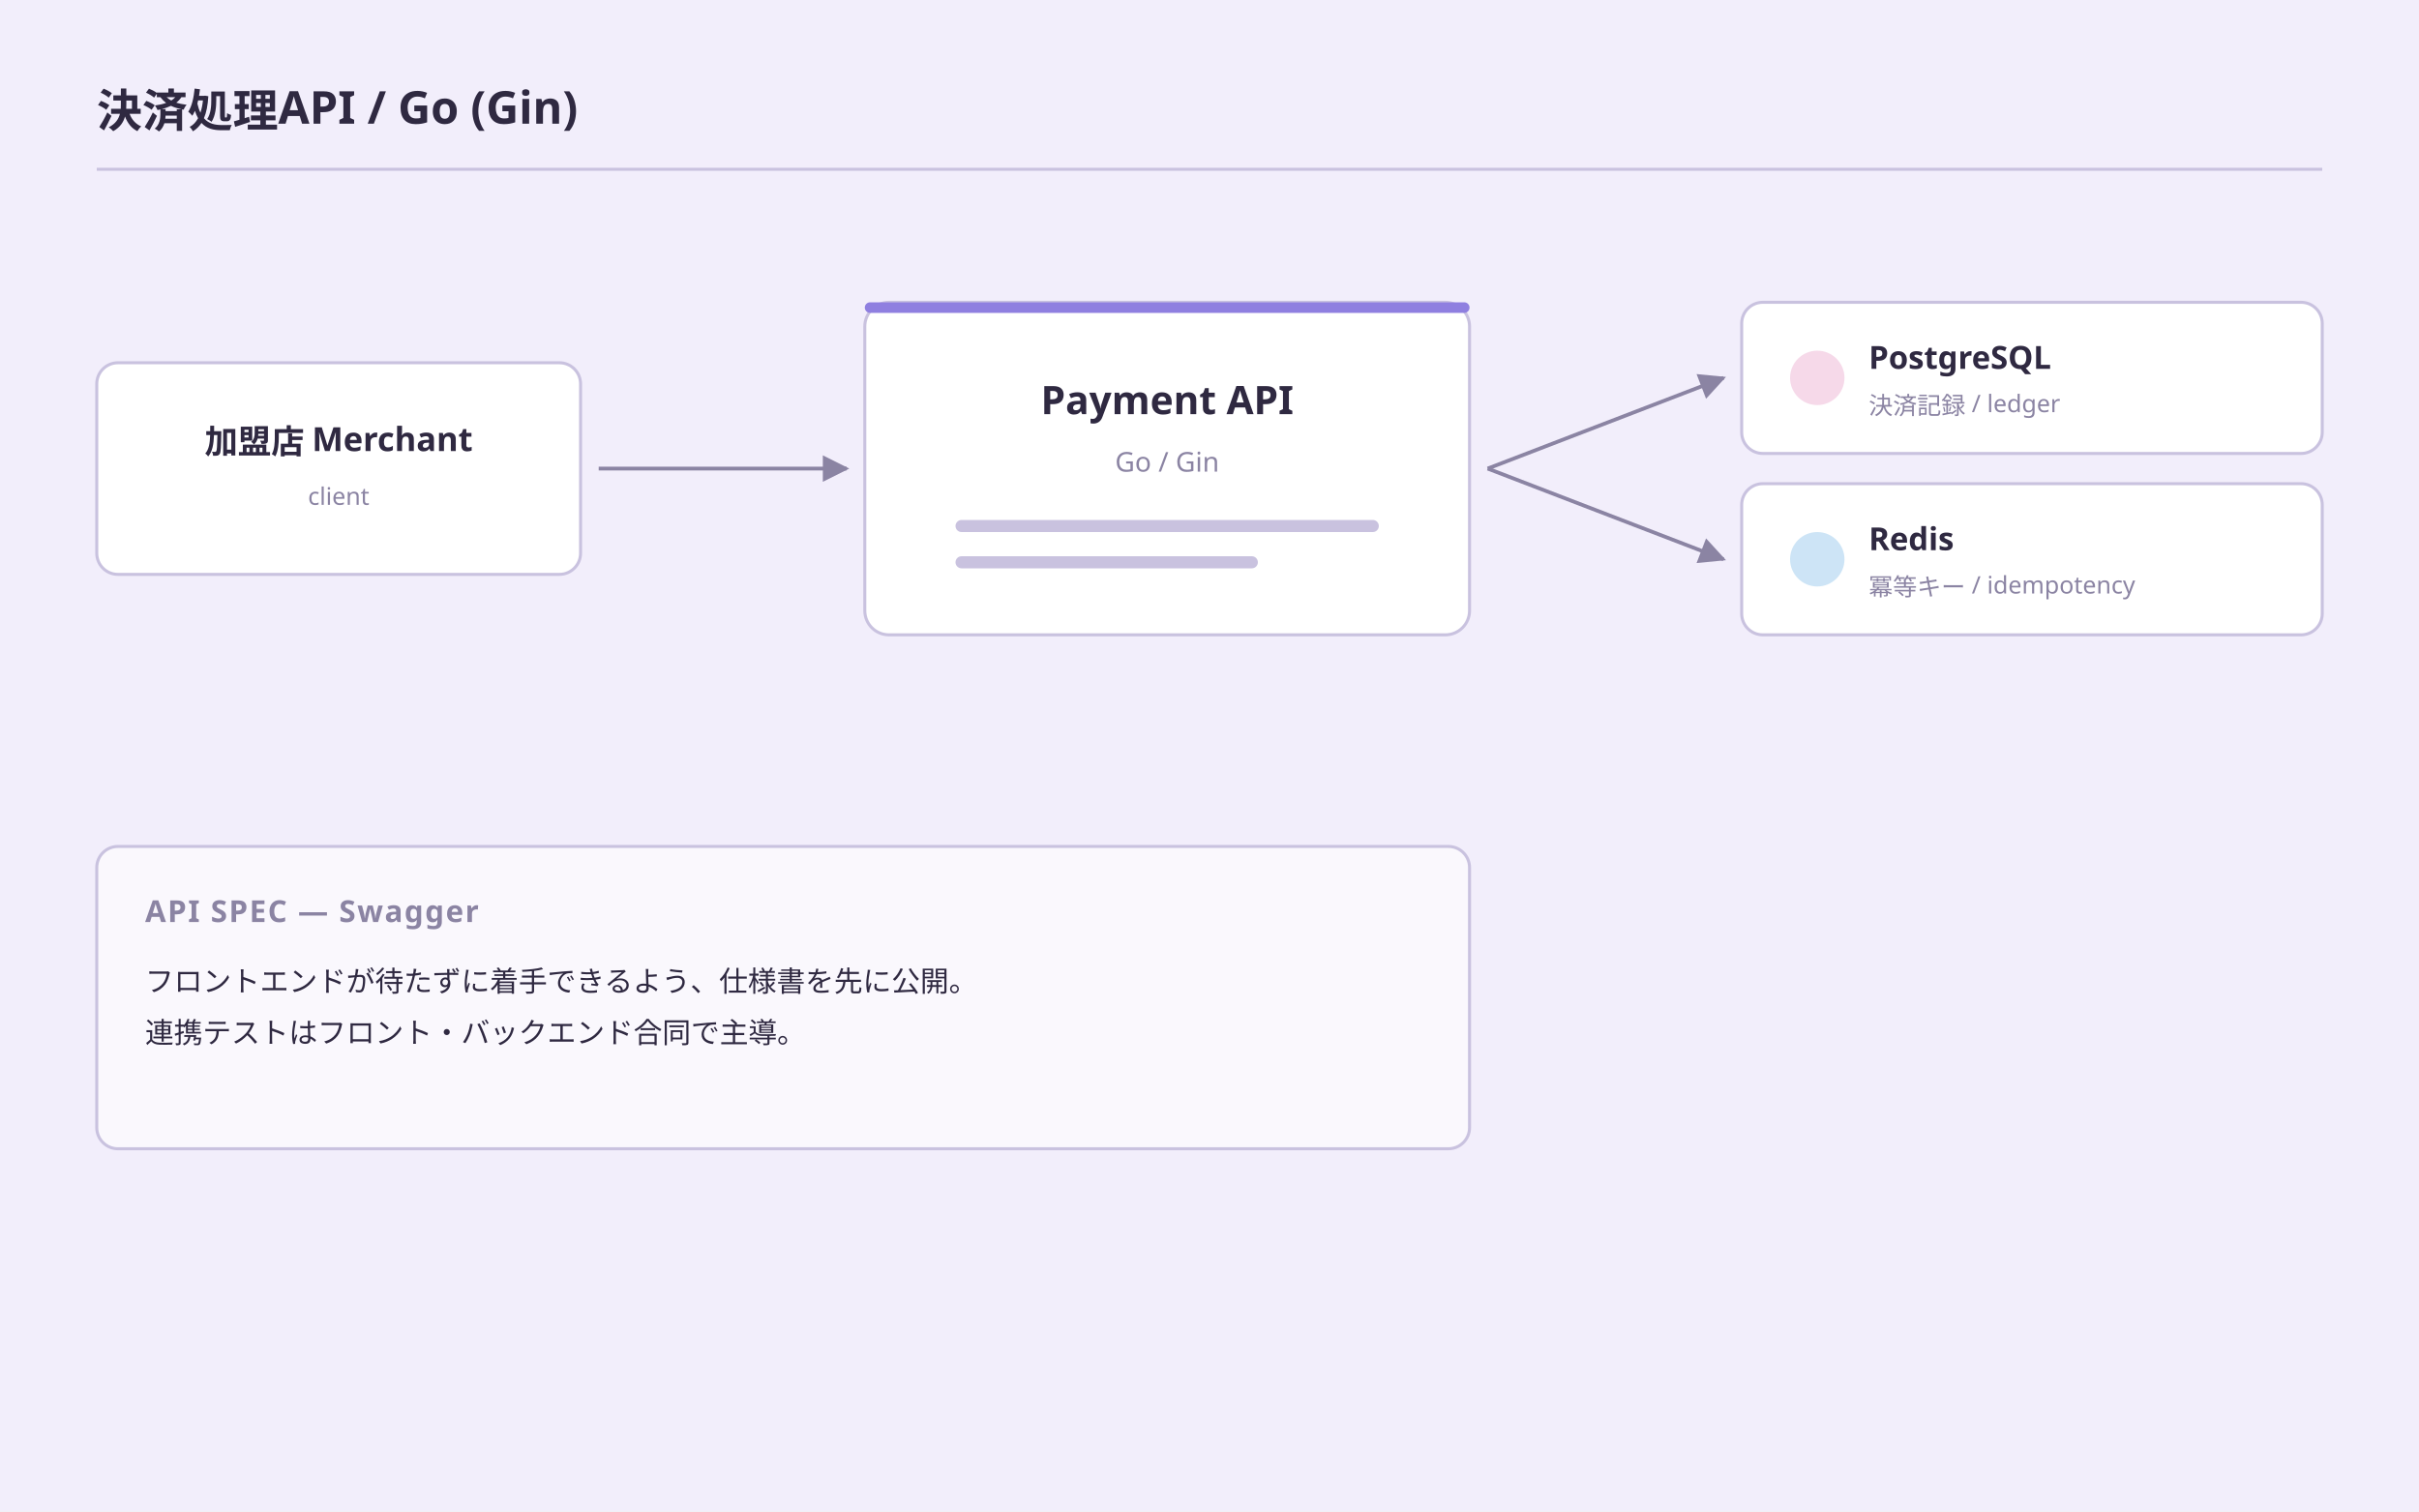
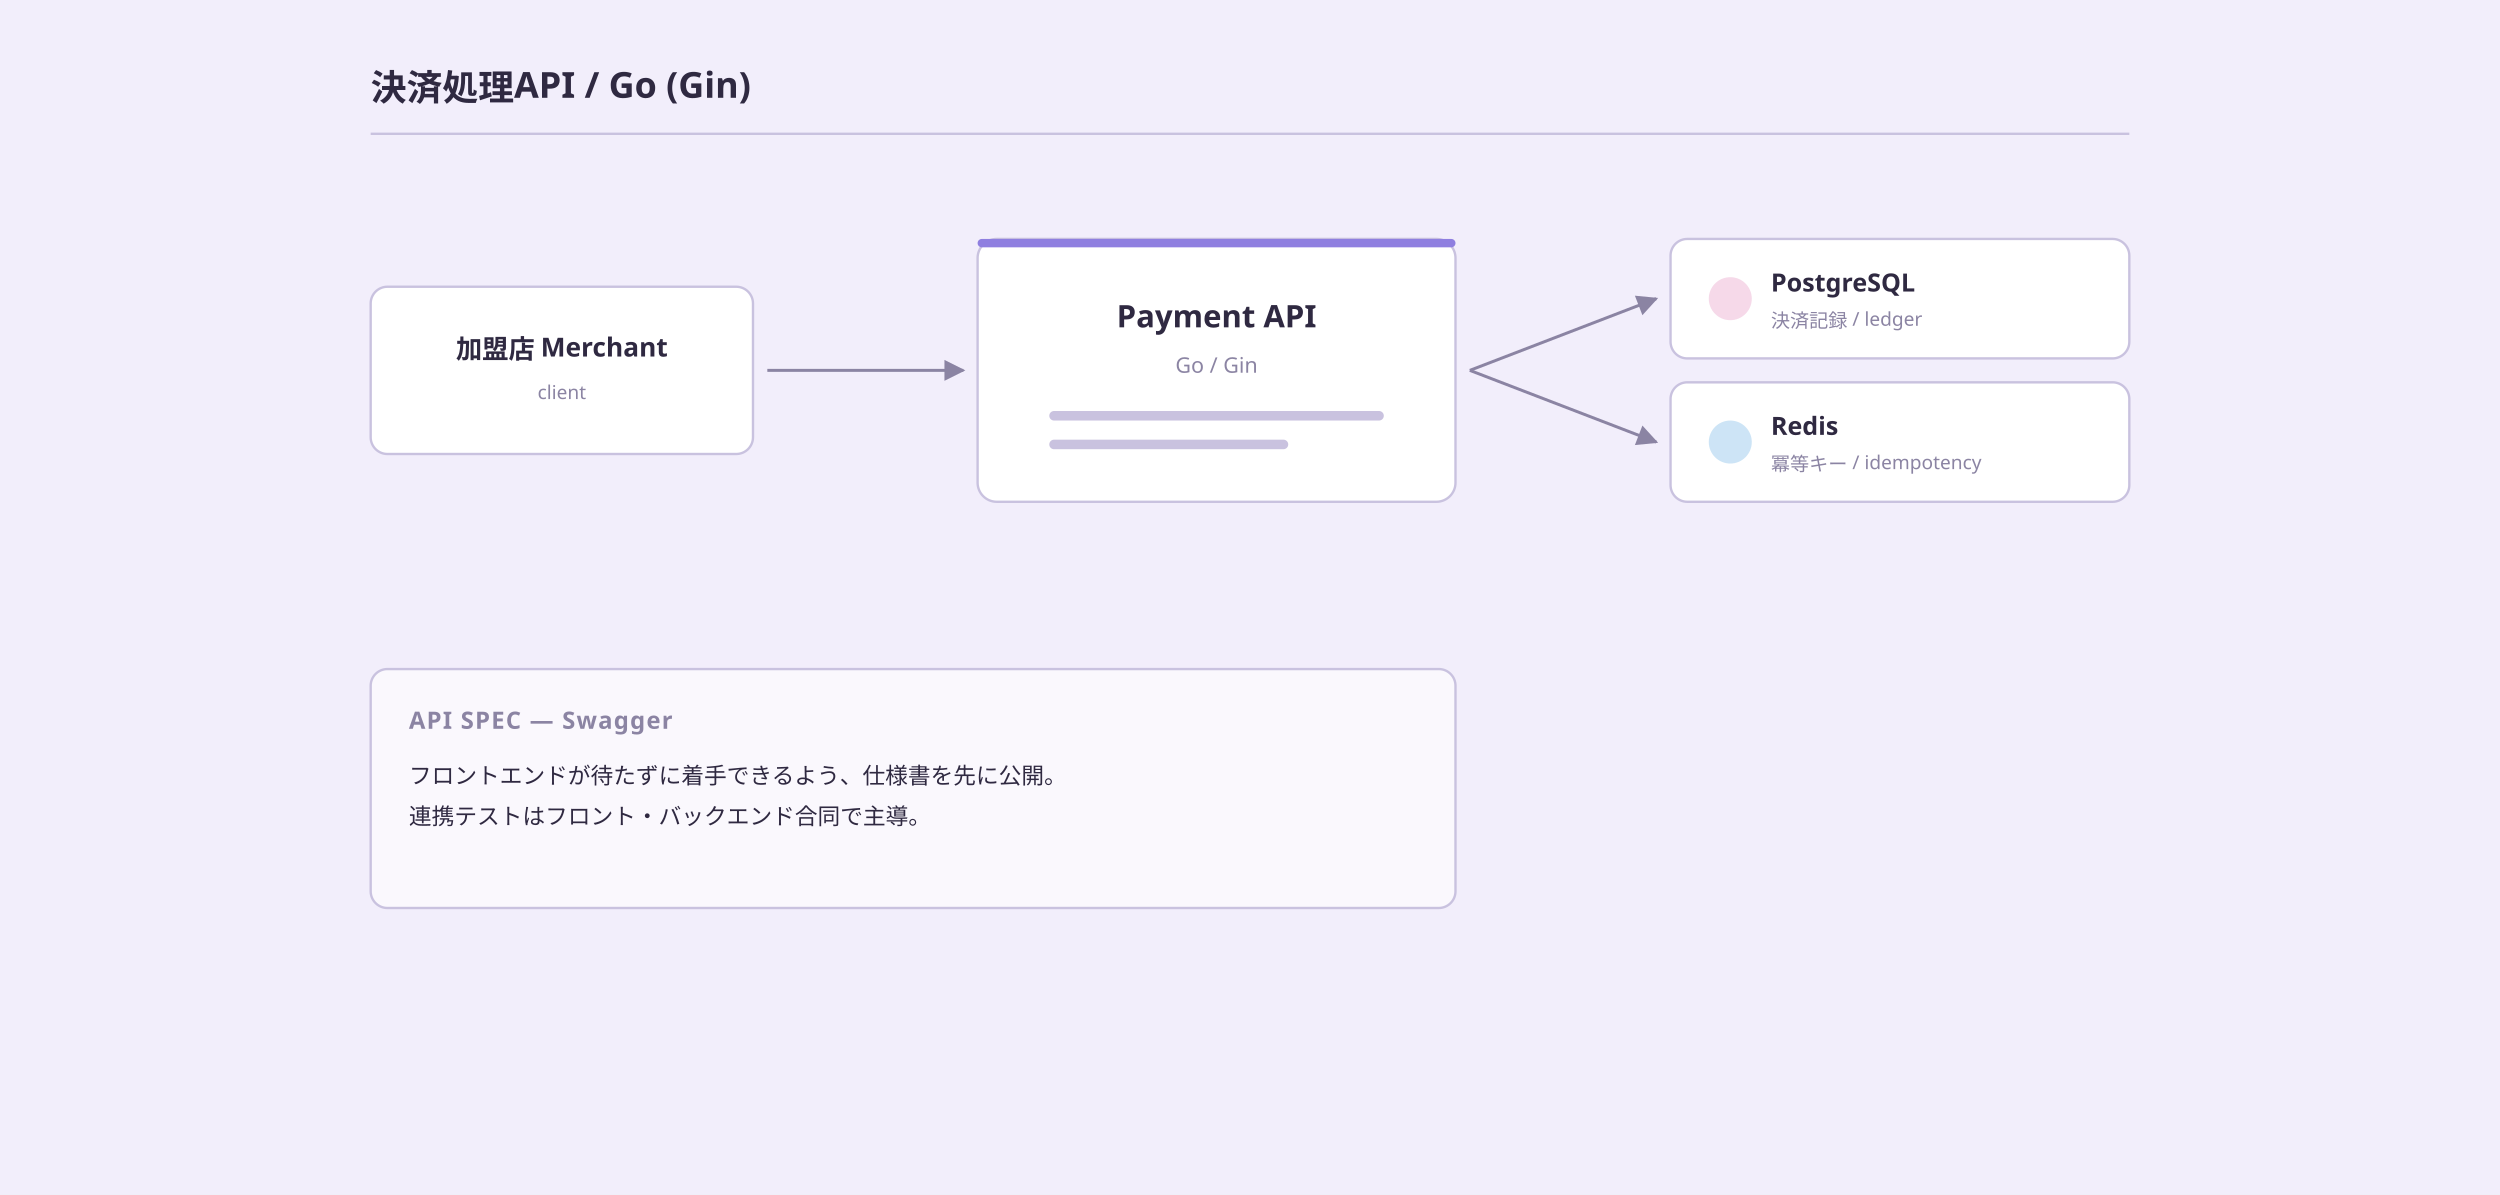
- <svg xmlns="http://www.w3.org/2000/svg" viewBox="0 0 1600 1000" width="1600" height="1000" role="img" aria-label="決済処理API / Go (Gin)">
+ <svg xmlns="http://www.w3.org/2000/svg" viewBox="0 0 1900 908" width="1900" height="908" role="img" aria-label="決済処理API / Go (Gin)">
  <defs>
    <marker id="tip" viewBox="0 0 10 10" refX="9" refY="5" markerWidth="7" markerHeight="7" orient="auto">
      <path d="M0 0 L10 5 L0 10 z" fill="#8b84a3" />
    </marker>
  </defs>
-   <rect width="1600" height="1000" fill="#f2eefb" />
-   <text x="64" y="84" fill="#2f2941" font-family="'Segoe UI',system-ui,sans-serif" font-size="30" font-weight="600" text-anchor="start" letter-spacing="0">決済処理API / Go (Gin)</text>
-   <line x1="64" y1="112" x2="1536" y2="112" stroke="#c9c2df" stroke-width="2" />
-   <rect x="64" y="240" width="320" height="140" rx="14" fill="#ffffff" stroke="#c9c2df" stroke-width="2" />
-   <text x="224" y="300" fill="#2f2941" font-family="'Segoe UI',system-ui,sans-serif" font-size="22" font-weight="600" text-anchor="middle" letter-spacing="0">加盟店 Merchant</text>
-   <text x="224" y="334" fill="#8b84a3" font-family="'Segoe UI',system-ui,sans-serif" font-size="16" font-weight="400" text-anchor="middle" letter-spacing="0">client</text>
-   <line x1="396" y1="310" x2="560" y2="310" stroke="#8b84a3" stroke-width="2.5" marker-end="url(#tip)" />
-   <rect x="572" y="200" width="400" height="220" rx="16" fill="#ffffff" stroke="#c9c2df" stroke-width="2" />
-   <rect x="572" y="200" width="400" height="7" rx="3.5" fill="#8f7fe0" />
-   <text x="772" y="274" fill="#2f2941" font-family="'Segoe UI',system-ui,sans-serif" font-size="26" font-weight="600" text-anchor="middle" letter-spacing="0">Payment API</text>
-   <text x="772" y="312" fill="#8b84a3" font-family="'Segoe UI',system-ui,sans-serif" font-size="18" font-weight="400" text-anchor="middle" letter-spacing="0">Go / Gin</text>
-   <rect x="632" y="344" width="280" height="8" rx="4" fill="#c9c2df" />
-   <rect x="632" y="368" width="200" height="8" rx="4" fill="#c9c2df" />
-   <line x1="984" y1="310" x2="1140" y2="250" stroke="#8b84a3" stroke-width="2.5" marker-end="url(#tip)" />
-   <rect x="1152" y="200" width="384" height="100" rx="14" fill="#ffffff" stroke="#c9c2df" stroke-width="2" />
-   <circle cx="1202" cy="250" r="18" fill="#e492bf" opacity="0.35" />
-   <text x="1236" y="244" fill="#2f2941" font-family="'Segoe UI',system-ui,sans-serif" font-size="21" font-weight="600" text-anchor="start" letter-spacing="0">PostgreSQL</text>
-   <text x="1236" y="274" fill="#8b84a3" font-family="'Segoe UI',system-ui,sans-serif" font-size="16" font-weight="400" text-anchor="start" letter-spacing="0">決済記録 / ledger</text>
-   <line x1="984" y1="310" x2="1140" y2="370" stroke="#8b84a3" stroke-width="2.5" marker-end="url(#tip)" />
-   <rect x="1152" y="320" width="384" height="100" rx="14" fill="#ffffff" stroke="#c9c2df" stroke-width="2" />
-   <circle cx="1202" cy="370" r="18" fill="#6fb3e4" opacity="0.35" />
-   <text x="1236" y="364" fill="#2f2941" font-family="'Segoe UI',system-ui,sans-serif" font-size="21" font-weight="600" text-anchor="start" letter-spacing="0">Redis</text>
-   <text x="1236" y="394" fill="#8b84a3" font-family="'Segoe UI',system-ui,sans-serif" font-size="16" font-weight="400" text-anchor="start" letter-spacing="0">冪等キー / idempotency</text>
-   <rect x="64" y="560" width="908" height="200" rx="14" fill="rgba(255,255,255,.6)" stroke="#c9c2df" stroke-width="2" />
-   <text x="96" y="610" fill="#8b84a3" font-family="'Segoe UI',system-ui,sans-serif" font-size="20" font-weight="600" text-anchor="start" letter-spacing="1">API SPEC — Swagger</text>
-   <text x="96" y="656" fill="#2f2941" font-family="'Segoe UI',system-ui,sans-serif" font-size="19" font-weight="400" text-anchor="start" letter-spacing="0">フロントエンドが待たずに着手できるよう、仕様書を先に公開。</text>
-   <text x="96" y="690" fill="#2f2941" font-family="'Segoe UI',system-ui,sans-serif" font-size="19" font-weight="400" text-anchor="start" letter-spacing="0">連携テストはフロント・バックエンド合同で主導。</text>
+   <rect width="1900" height="908" fill="#f2eefb" />
+   <g transform="translate(223.60 0) scale(0.908)">
+     <text x="64" y="84" fill="#2f2941" font-family="'Segoe UI',system-ui,sans-serif" font-size="30" font-weight="600" text-anchor="start" letter-spacing="0">決済処理API / Go (Gin)</text>
+     <line x1="64" y1="112" x2="1536" y2="112" stroke="#c9c2df" stroke-width="2" />
+     <rect x="64" y="240" width="320" height="140" rx="14" fill="#ffffff" stroke="#c9c2df" stroke-width="2" />
+     <text x="224" y="300" fill="#2f2941" font-family="'Segoe UI',system-ui,sans-serif" font-size="22" font-weight="600" text-anchor="middle" letter-spacing="0">加盟店 Merchant</text>
+     <text x="224" y="334" fill="#8b84a3" font-family="'Segoe UI',system-ui,sans-serif" font-size="16" font-weight="400" text-anchor="middle" letter-spacing="0">client</text>
+     <line x1="396" y1="310" x2="560" y2="310" stroke="#8b84a3" stroke-width="2.5" marker-end="url(#tip)" />
+     <rect x="572" y="200" width="400" height="220" rx="16" fill="#ffffff" stroke="#c9c2df" stroke-width="2" />
+     <rect x="572" y="200" width="400" height="7" rx="3.5" fill="#8f7fe0" />
+     <text x="772" y="274" fill="#2f2941" font-family="'Segoe UI',system-ui,sans-serif" font-size="26" font-weight="600" text-anchor="middle" letter-spacing="0">Payment API</text>
+     <text x="772" y="312" fill="#8b84a3" font-family="'Segoe UI',system-ui,sans-serif" font-size="18" font-weight="400" text-anchor="middle" letter-spacing="0">Go / Gin</text>
+     <rect x="632" y="344" width="280" height="8" rx="4" fill="#c9c2df" />
+     <rect x="632" y="368" width="200" height="8" rx="4" fill="#c9c2df" />
+     <line x1="984" y1="310" x2="1140" y2="250" stroke="#8b84a3" stroke-width="2.5" marker-end="url(#tip)" />
+     <rect x="1152" y="200" width="384" height="100" rx="14" fill="#ffffff" stroke="#c9c2df" stroke-width="2" />
+     <circle cx="1202" cy="250" r="18" fill="#e492bf" opacity="0.35" />
+     <text x="1236" y="244" fill="#2f2941" font-family="'Segoe UI',system-ui,sans-serif" font-size="21" font-weight="600" text-anchor="start" letter-spacing="0">PostgreSQL</text>
+     <text x="1236" y="274" fill="#8b84a3" font-family="'Segoe UI',system-ui,sans-serif" font-size="16" font-weight="400" text-anchor="start" letter-spacing="0">決済記録 / ledger</text>
+     <line x1="984" y1="310" x2="1140" y2="370" stroke="#8b84a3" stroke-width="2.5" marker-end="url(#tip)" />
+     <rect x="1152" y="320" width="384" height="100" rx="14" fill="#ffffff" stroke="#c9c2df" stroke-width="2" />
+     <circle cx="1202" cy="370" r="18" fill="#6fb3e4" opacity="0.35" />
+     <text x="1236" y="364" fill="#2f2941" font-family="'Segoe UI',system-ui,sans-serif" font-size="21" font-weight="600" text-anchor="start" letter-spacing="0">Redis</text>
+     <text x="1236" y="394" fill="#8b84a3" font-family="'Segoe UI',system-ui,sans-serif" font-size="16" font-weight="400" text-anchor="start" letter-spacing="0">冪等キー / idempotency</text>
+     <rect x="64" y="560" width="908" height="200" rx="14" fill="rgba(255,255,255,.6)" stroke="#c9c2df" stroke-width="2" />
+     <text x="96" y="610" fill="#8b84a3" font-family="'Segoe UI',system-ui,sans-serif" font-size="20" font-weight="600" text-anchor="start" letter-spacing="1">API SPEC — Swagger</text>
+     <text x="96" y="656" fill="#2f2941" font-family="'Segoe UI',system-ui,sans-serif" font-size="19" font-weight="400" text-anchor="start" letter-spacing="0">フロントエンドが待たずに着手できるよう、仕様書を先に公開。</text>
+     <text x="96" y="690" fill="#2f2941" font-family="'Segoe UI',system-ui,sans-serif" font-size="19" font-weight="400" text-anchor="start" letter-spacing="0">連携テストはフロント・バックエンド合同で主導。</text>
+   </g>
</svg>
